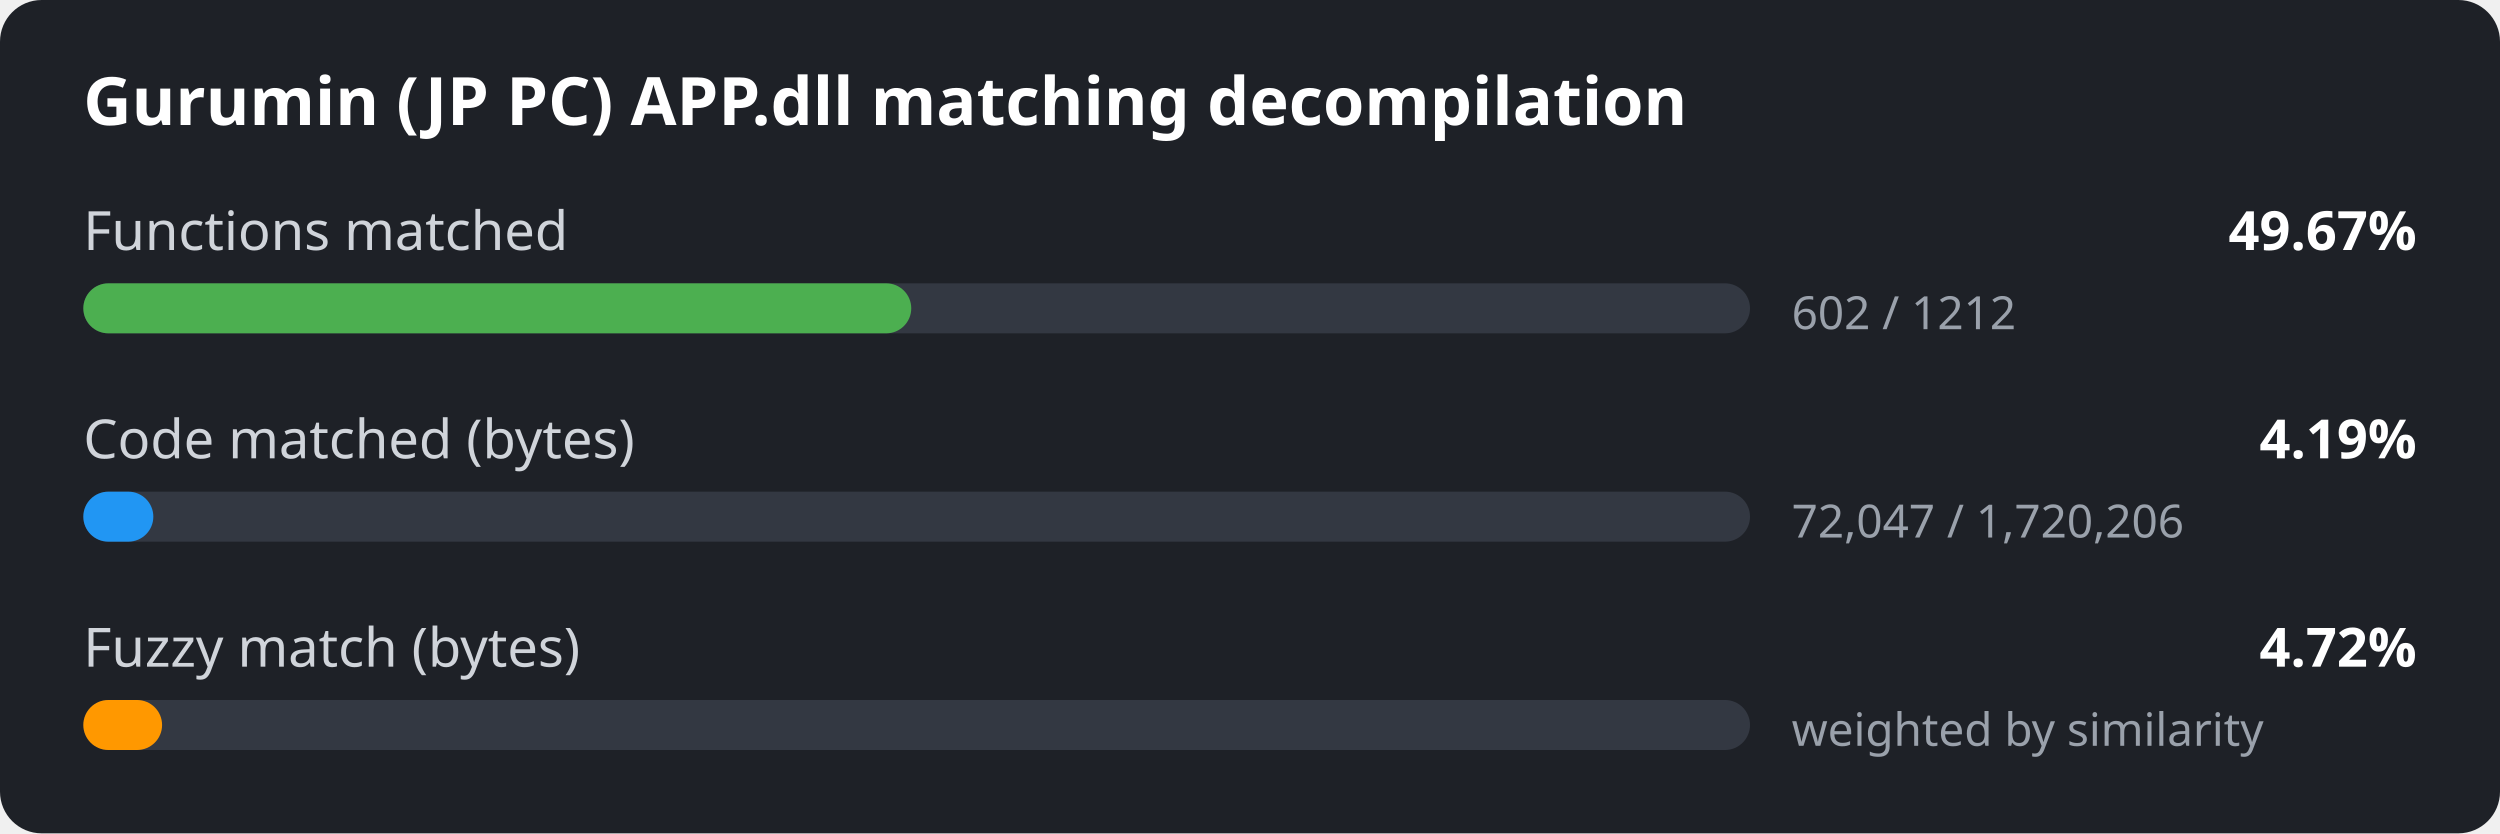
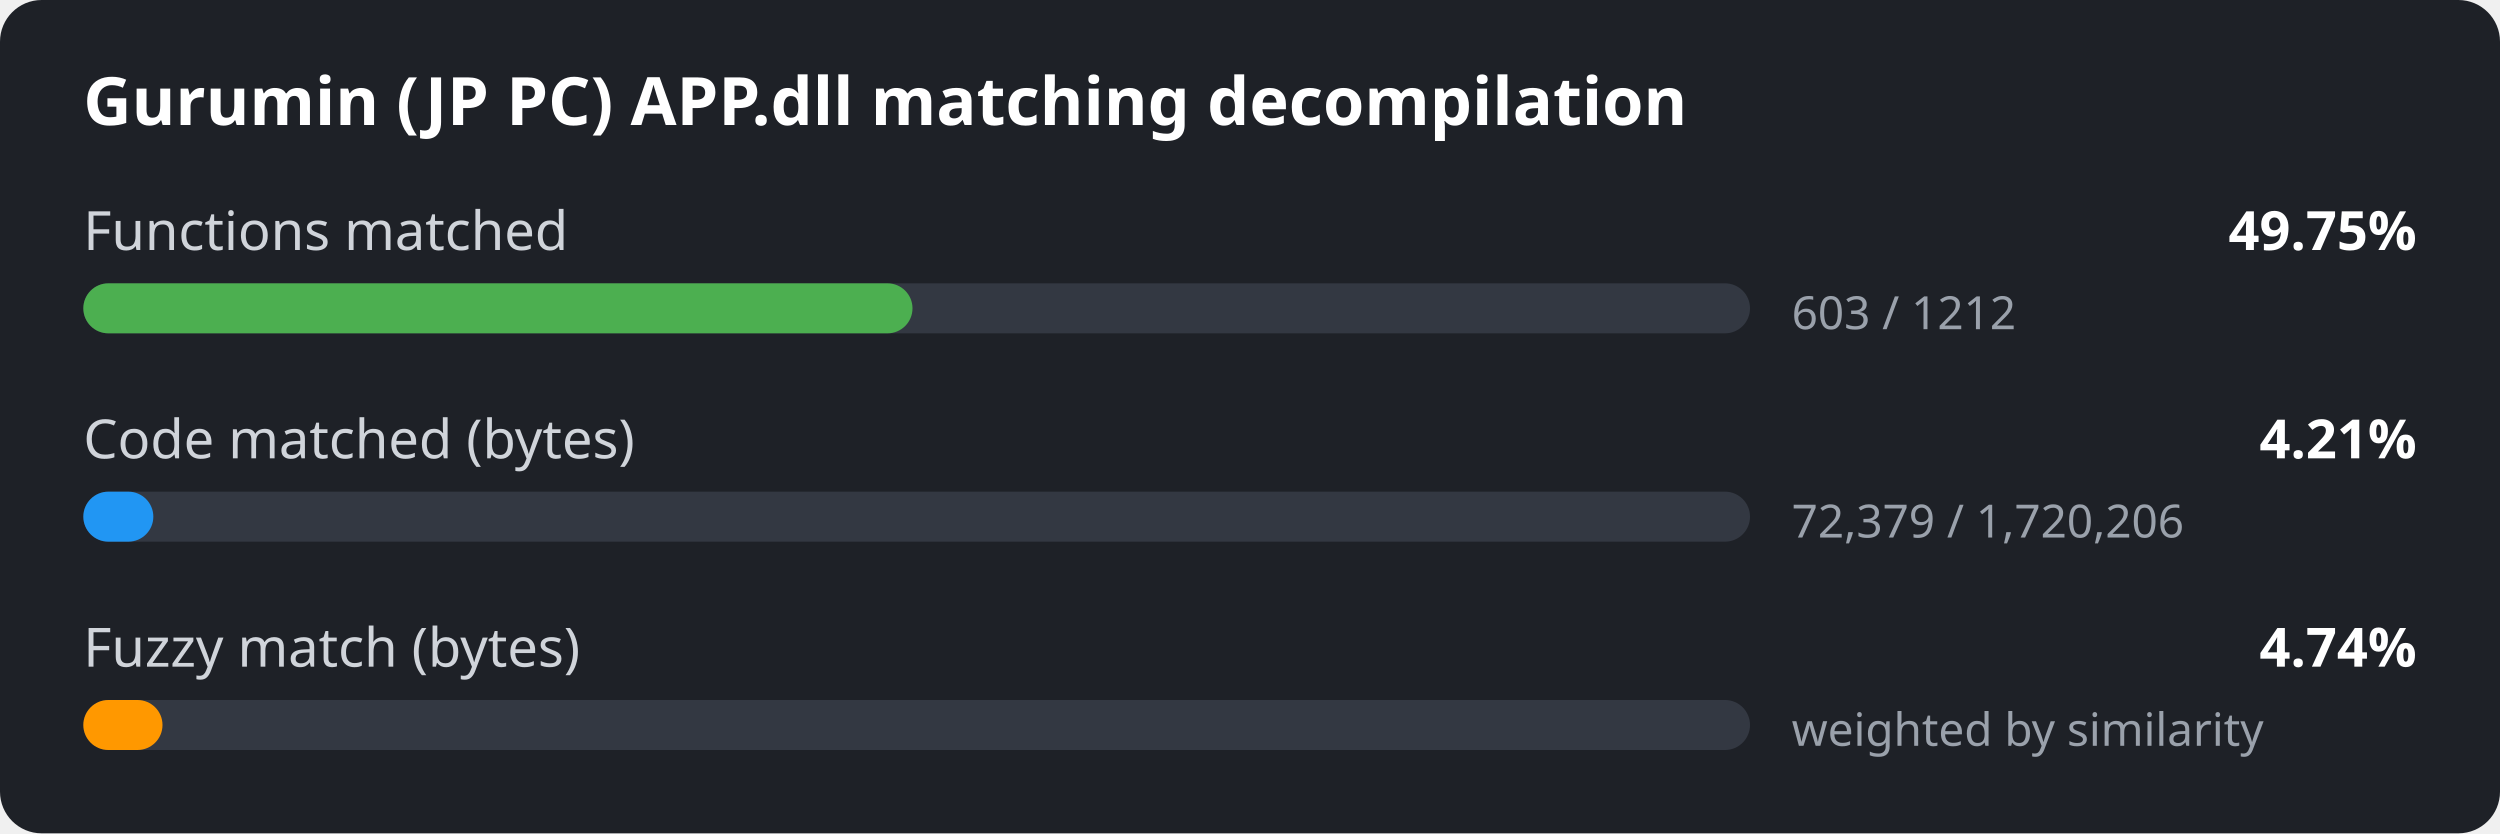
<svg xmlns="http://www.w3.org/2000/svg" width="600" height="200" viewBox="0 0 600 200">
  <style>
.bg { fill: #1e2127; }
.title { font: 600 16px sans-serif; fill: #ffffff; }
.label { font: 13px sans-serif; fill: #d0d4da; }
.value { font: 600 13px sans-serif; fill: #ffffff; }
.detail { font: 11px sans-serif; fill: #9aa1ab; }
.track { fill: #333842; }
</style>
  <rect width="600" height="200" rx="10" class="bg" />
  <text x="20" y="30" class="title">Gurumin (JP PC) APP.dll matching decompilation</text>
  <text x="20" y="60" class="label">Functions matched</text>
-   <text x="580" y="60" class="value" text-anchor="end">49.67%</text>
+   <text x="580" y="60" class="value" text-anchor="end">49.75%</text>
  <rect x="20" y="68" width="400" height="12" rx="6" class="track" />
-   <rect x="20" y="68" width="198.7" height="12" rx="6" fill="#4caf50" />
-   <text x="430" y="79" class="detail">602 / 1212</text>
+   <rect x="20" y="68" width="199.0" height="12" rx="6" fill="#4caf50" />
+   <text x="430" y="79" class="detail">603 / 1212</text>
  <text x="20" y="110" class="label">Code matched (bytes)</text>
-   <text x="580" y="110" class="value" text-anchor="end">4.19%</text>
+   <text x="580" y="110" class="value" text-anchor="end">4.21%</text>
  <rect x="20" y="118" width="400" height="12" rx="6" class="track" />
  <rect x="20" y="118" width="16.8" height="12" rx="6" fill="#2196f3" />
-   <text x="430" y="129" class="detail">72,047 / 1,720,206</text>
+   <text x="430" y="129" class="detail">72,379 / 1,720,206</text>
  <text x="20" y="160" class="label">Fuzzy match (bytes)</text>
-   <text x="580" y="160" class="value" text-anchor="end">4.72%</text>
+   <text x="580" y="160" class="value" text-anchor="end">4.74%</text>
  <rect x="20" y="168" width="400" height="12" rx="6" class="track" />
-   <rect x="20" y="168" width="18.9" height="12" rx="6" fill="#ff9800" />
+   <rect x="20" y="168" width="19.0" height="12" rx="6" fill="#ff9800" />
  <text x="430" y="179" class="detail">weighted by similarity</text>
</svg>
